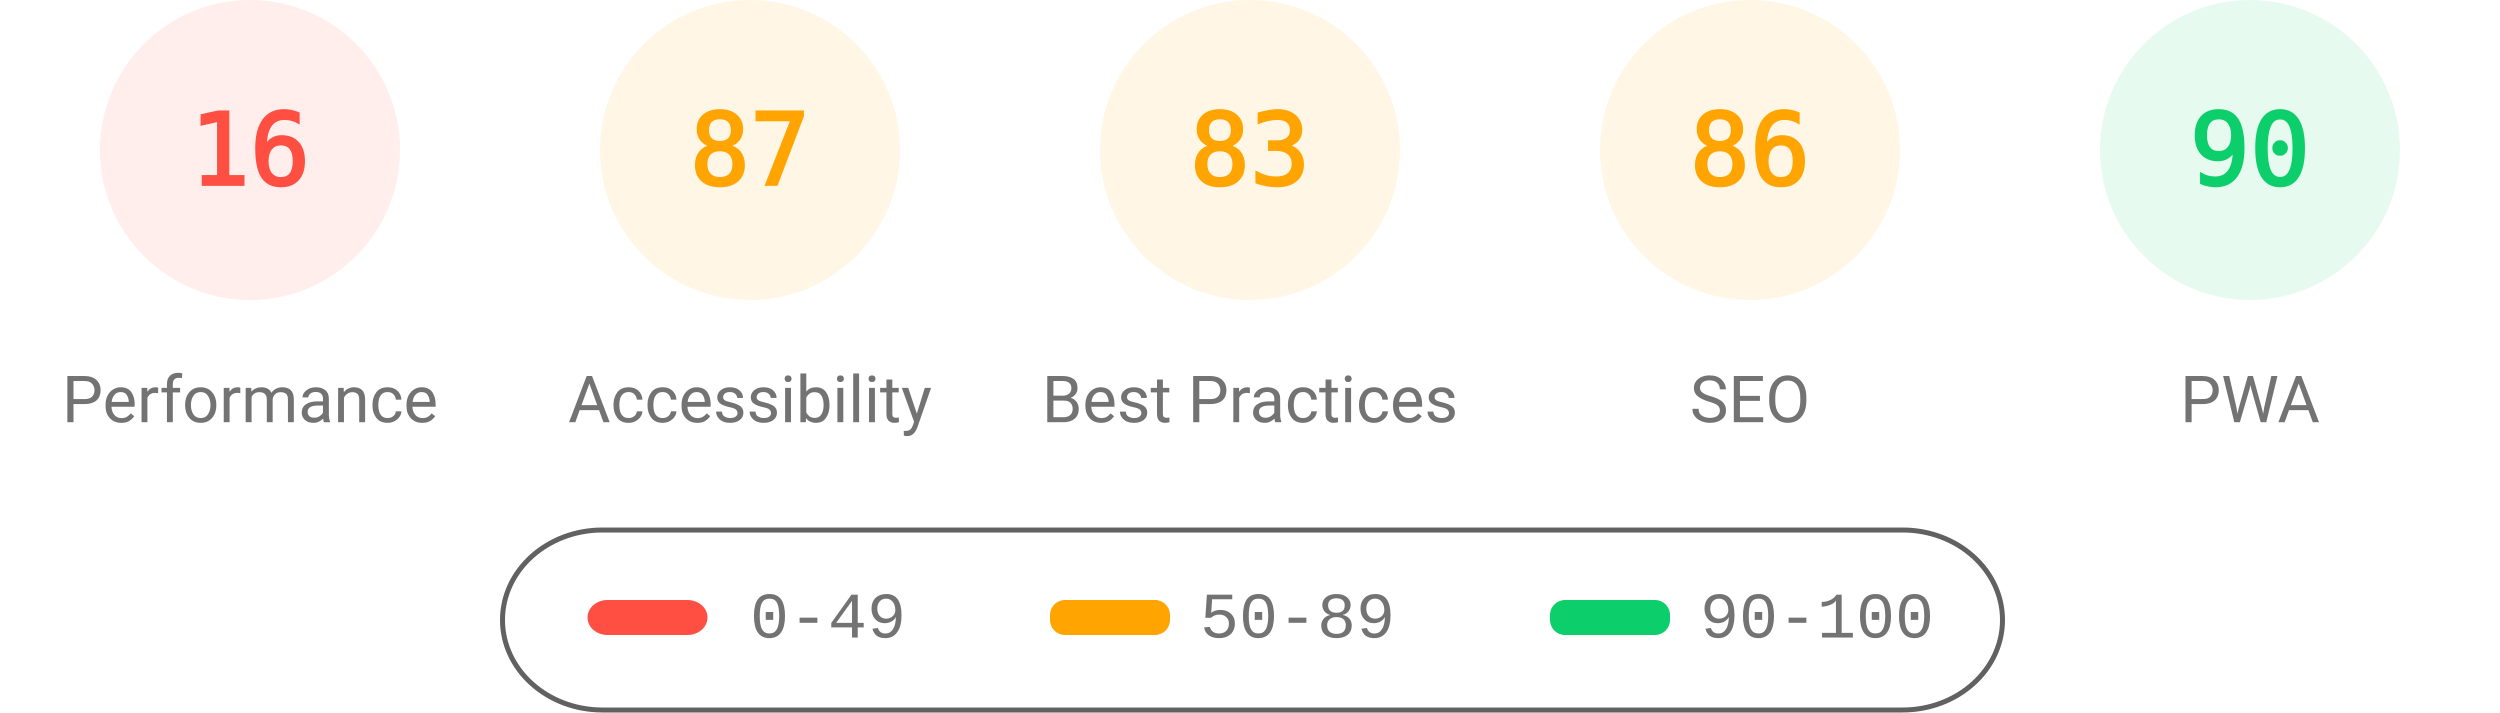
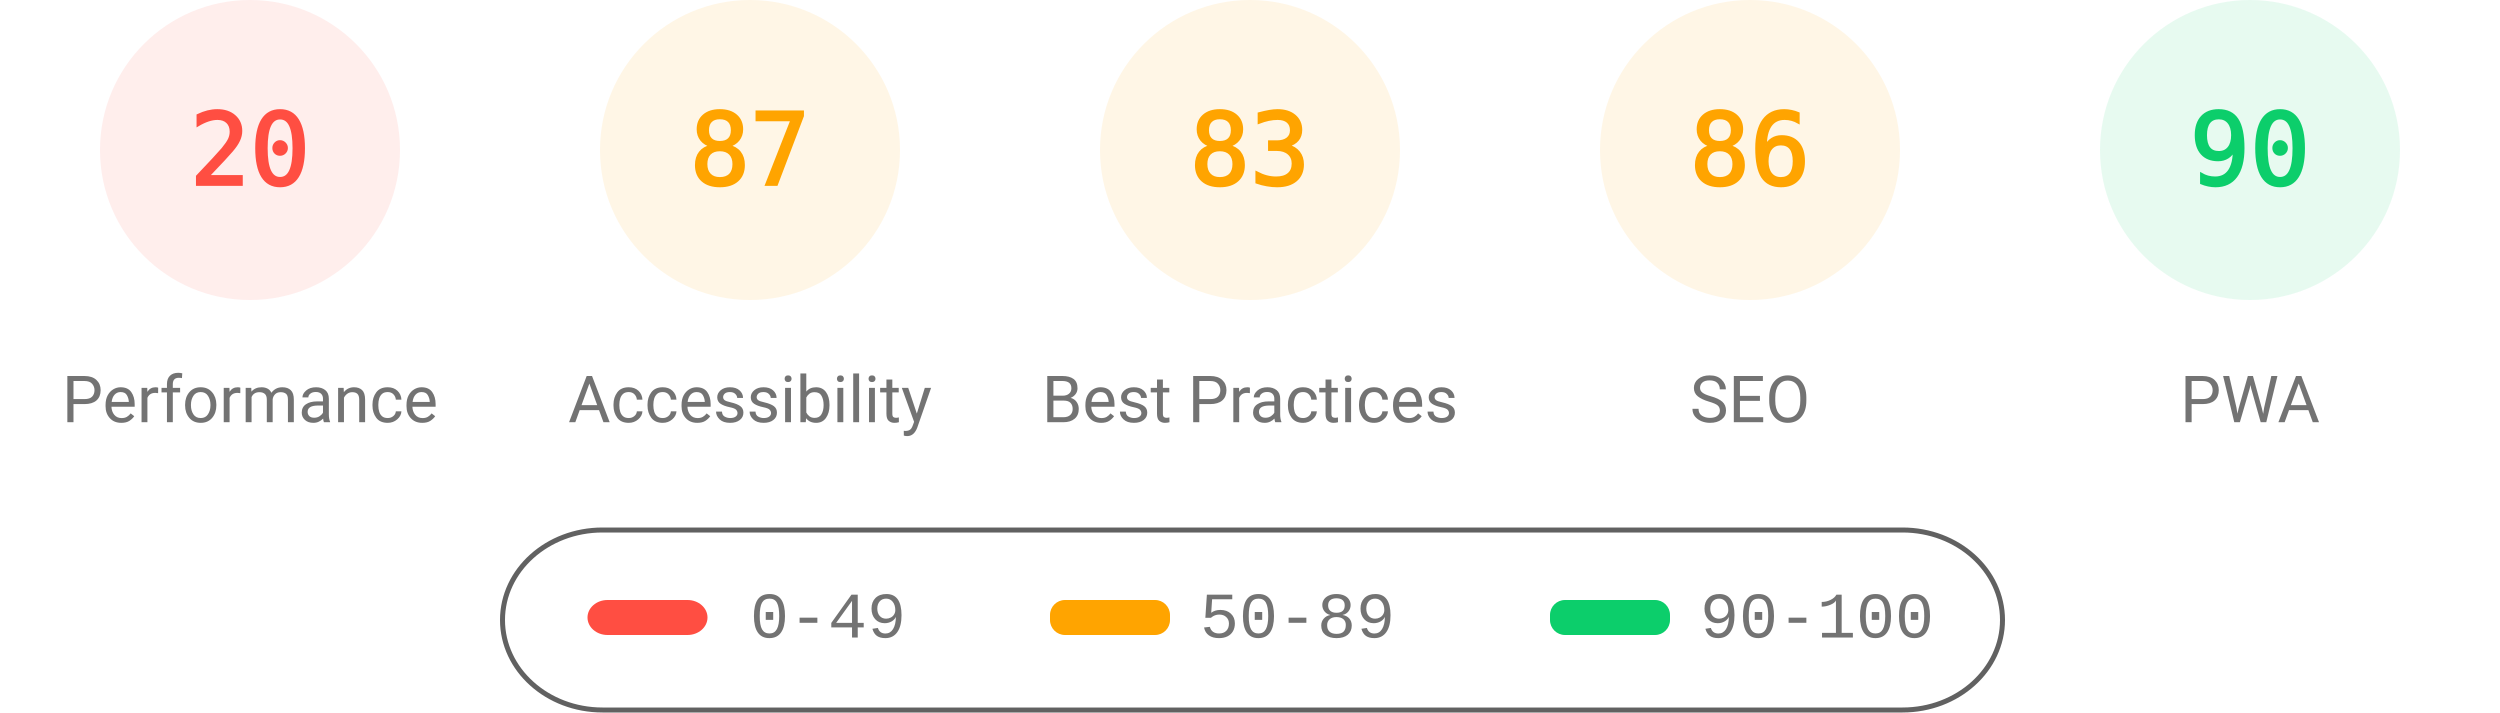
<svg xmlns="http://www.w3.org/2000/svg" fill="none" width="1000" height="285">
  <style>.gauge-base{opacity:.1}.gauge-arc{fill:none;animation-delay:250ms;stroke-linecap:round;transform:rotate(-90deg);transform-origin:100px 60px;animation:load-gauge 1s ease forwards}.guage-text{font-size:40px;font-family:monospace;text-align:center}.guage-red{color:#ff4e42;fill:#ff4e42;stroke:#ff4e42}.guage-orange{color:#ffa400;fill:#ffa400;stroke:#ffa400}.guage-green{color:#0cce6b;fill:#0cce6b;stroke:#0cce6b}.guage-undefined{color:#5c5c5c;fill:#5c5c5c;stroke:#5c5c5c}.guage-title{color:#737373;fill:#737373;stroke:none;font-size:26px;line-height:26px;font-family:Roboto,Halvetica,Arial,sans-serif}@keyframes load-gauge{from{stroke-dasharray:0 352.858}}</style>
  <svg class="guage-div guage-perf guage-red" viewBox="0 0 200 200" width="200" height="200">
    <circle class="gauge-base" r="56" cx="100" cy="60" stroke-width="8" />
-     <circle class="gauge-arc guage-arc-1" r="56" cx="100" cy="60" stroke-width="8" style="stroke-dasharray:56.297,351.858" />
-     <text class="guage-text" x="100" y="60" alignment-baseline="central" dominant-baseline="central" text-anchor="middle">16</text>
+     <circle class="gauge-arc guage-arc-1" r="56" cx="100" cy="60" stroke-width="8" style="stroke-dasharray:70.372,351.858" />
+     <text class="guage-text" x="100" y="60" alignment-baseline="central" dominant-baseline="central" text-anchor="middle">20</text>
    <text class="guage-title" x="100" y="160" alignment-baseline="central" dominant-baseline="central" text-anchor="middle">Performance</text>
  </svg>
  <svg class="guage-div guage-acc guage-orange" viewBox="0 0 200 200" width="200" height="200" x="200">
    <circle class="gauge-base" r="56" cx="100" cy="60" stroke-width="8" />
    <circle class="gauge-arc guage-arc-2" r="56" cx="100" cy="60" stroke-width="8" style="stroke-dasharray:306.116,351.858" />
    <text class="guage-text" x="100" y="60" alignment-baseline="central" dominant-baseline="central" text-anchor="middle">87</text>
    <text class="guage-title" x="100" y="160" alignment-baseline="central" dominant-baseline="central" text-anchor="middle">Accessibility</text>
  </svg>
  <svg class="guage-div guage-best guage-orange" viewBox="0 0 200 200" width="200" height="200" x="400">
    <circle class="gauge-base" r="56" cx="100" cy="60" stroke-width="8" />
    <circle class="gauge-arc guage-arc-3" r="56" cx="100" cy="60" stroke-width="8" style="stroke-dasharray:292.042,351.858" />
    <text class="guage-text" x="100" y="60" alignment-baseline="central" dominant-baseline="central" text-anchor="middle">83</text>
    <text class="guage-title" x="100" y="160" alignment-baseline="central" dominant-baseline="central" text-anchor="middle">Best Practices</text>
  </svg>
  <svg class="guage-div guage-seo guage-orange" viewBox="0 0 200 200" width="200" height="200" x="600">
    <circle class="gauge-base" r="56" cx="100" cy="60" stroke-width="8" />
    <circle class="gauge-arc guage-arc-4" r="56" cx="100" cy="60" stroke-width="8" style="stroke-dasharray:302.598,351.858" />
    <text class="guage-text" x="100" y="60" alignment-baseline="central" dominant-baseline="central" text-anchor="middle">86</text>
    <text class="guage-title" x="100" y="160" alignment-baseline="central" dominant-baseline="central" text-anchor="middle">SEO</text>
  </svg>
  <svg class="guage-div guage-pwa guage-green" viewBox="0 0 200 200" width="200" height="200" x="800">
    <circle class="gauge-base" r="56" cx="100" cy="60" stroke-width="8" />
    <circle class="gauge-arc guage-arc-4" r="56" cx="100" cy="60" stroke-width="8" style="stroke-dasharray:316.672,351.858" />
    <text class="guage-text" x="100" y="60" alignment-baseline="central" dominant-baseline="central" text-anchor="middle">90</text>
    <text class="guage-title" x="100" y="160" alignment-baseline="central" dominant-baseline="central" text-anchor="middle">PWA</text>
  </svg>
  <svg width="604" height="76" x="200" y="210">
    <path fill="none" id="canvas_background" d="M-1-1h604v80H-1z" />
    <rect fill-opacity="0" stroke="#616161" stroke-width="2" rx="40" id="svg_2" height="72" width="600" y="2" x="1" fill="#000" />
    <rect stroke="#000" rx="8" id="svg_3" height="14" width="48" y="30" x="35" stroke-opacity="null" stroke-width="0" fill="#ff4e42" />
    <rect stroke="#000" rx="6" id="svg_4" height="14" width="48" y="30" x="220" stroke-opacity="null" stroke-width="0" fill="#ffa400" />
    <rect stroke="#000" rx="6" id="svg_5" height="14" width="48" y="30" x="420" stroke-opacity="null" stroke-width="0" fill="#0cce6b" />
    <text xml:space="preserve" text-anchor="start" font-family="'Courier New', Courier, monospace" font-size="26" id="svg_6" y="45" x="100" stroke-opacity="null" stroke-width="0" stroke="#000" fill="#737373">0-49</text>
    <text xml:space="preserve" text-anchor="start" font-family="'Courier New', Courier, monospace" font-size="26" id="svg_7" y="45" x="280" stroke-opacity="null" stroke-width="0" stroke="#000" fill="#737373">50-89</text>
    <text xml:space="preserve" text-anchor="start" font-family="'Courier New', Courier, monospace" font-size="26" id="svg_8" y="45" x="480" stroke-opacity="null" stroke-width="0" stroke="#000" fill="#737373">90-100</text>
  </svg>
</svg>
